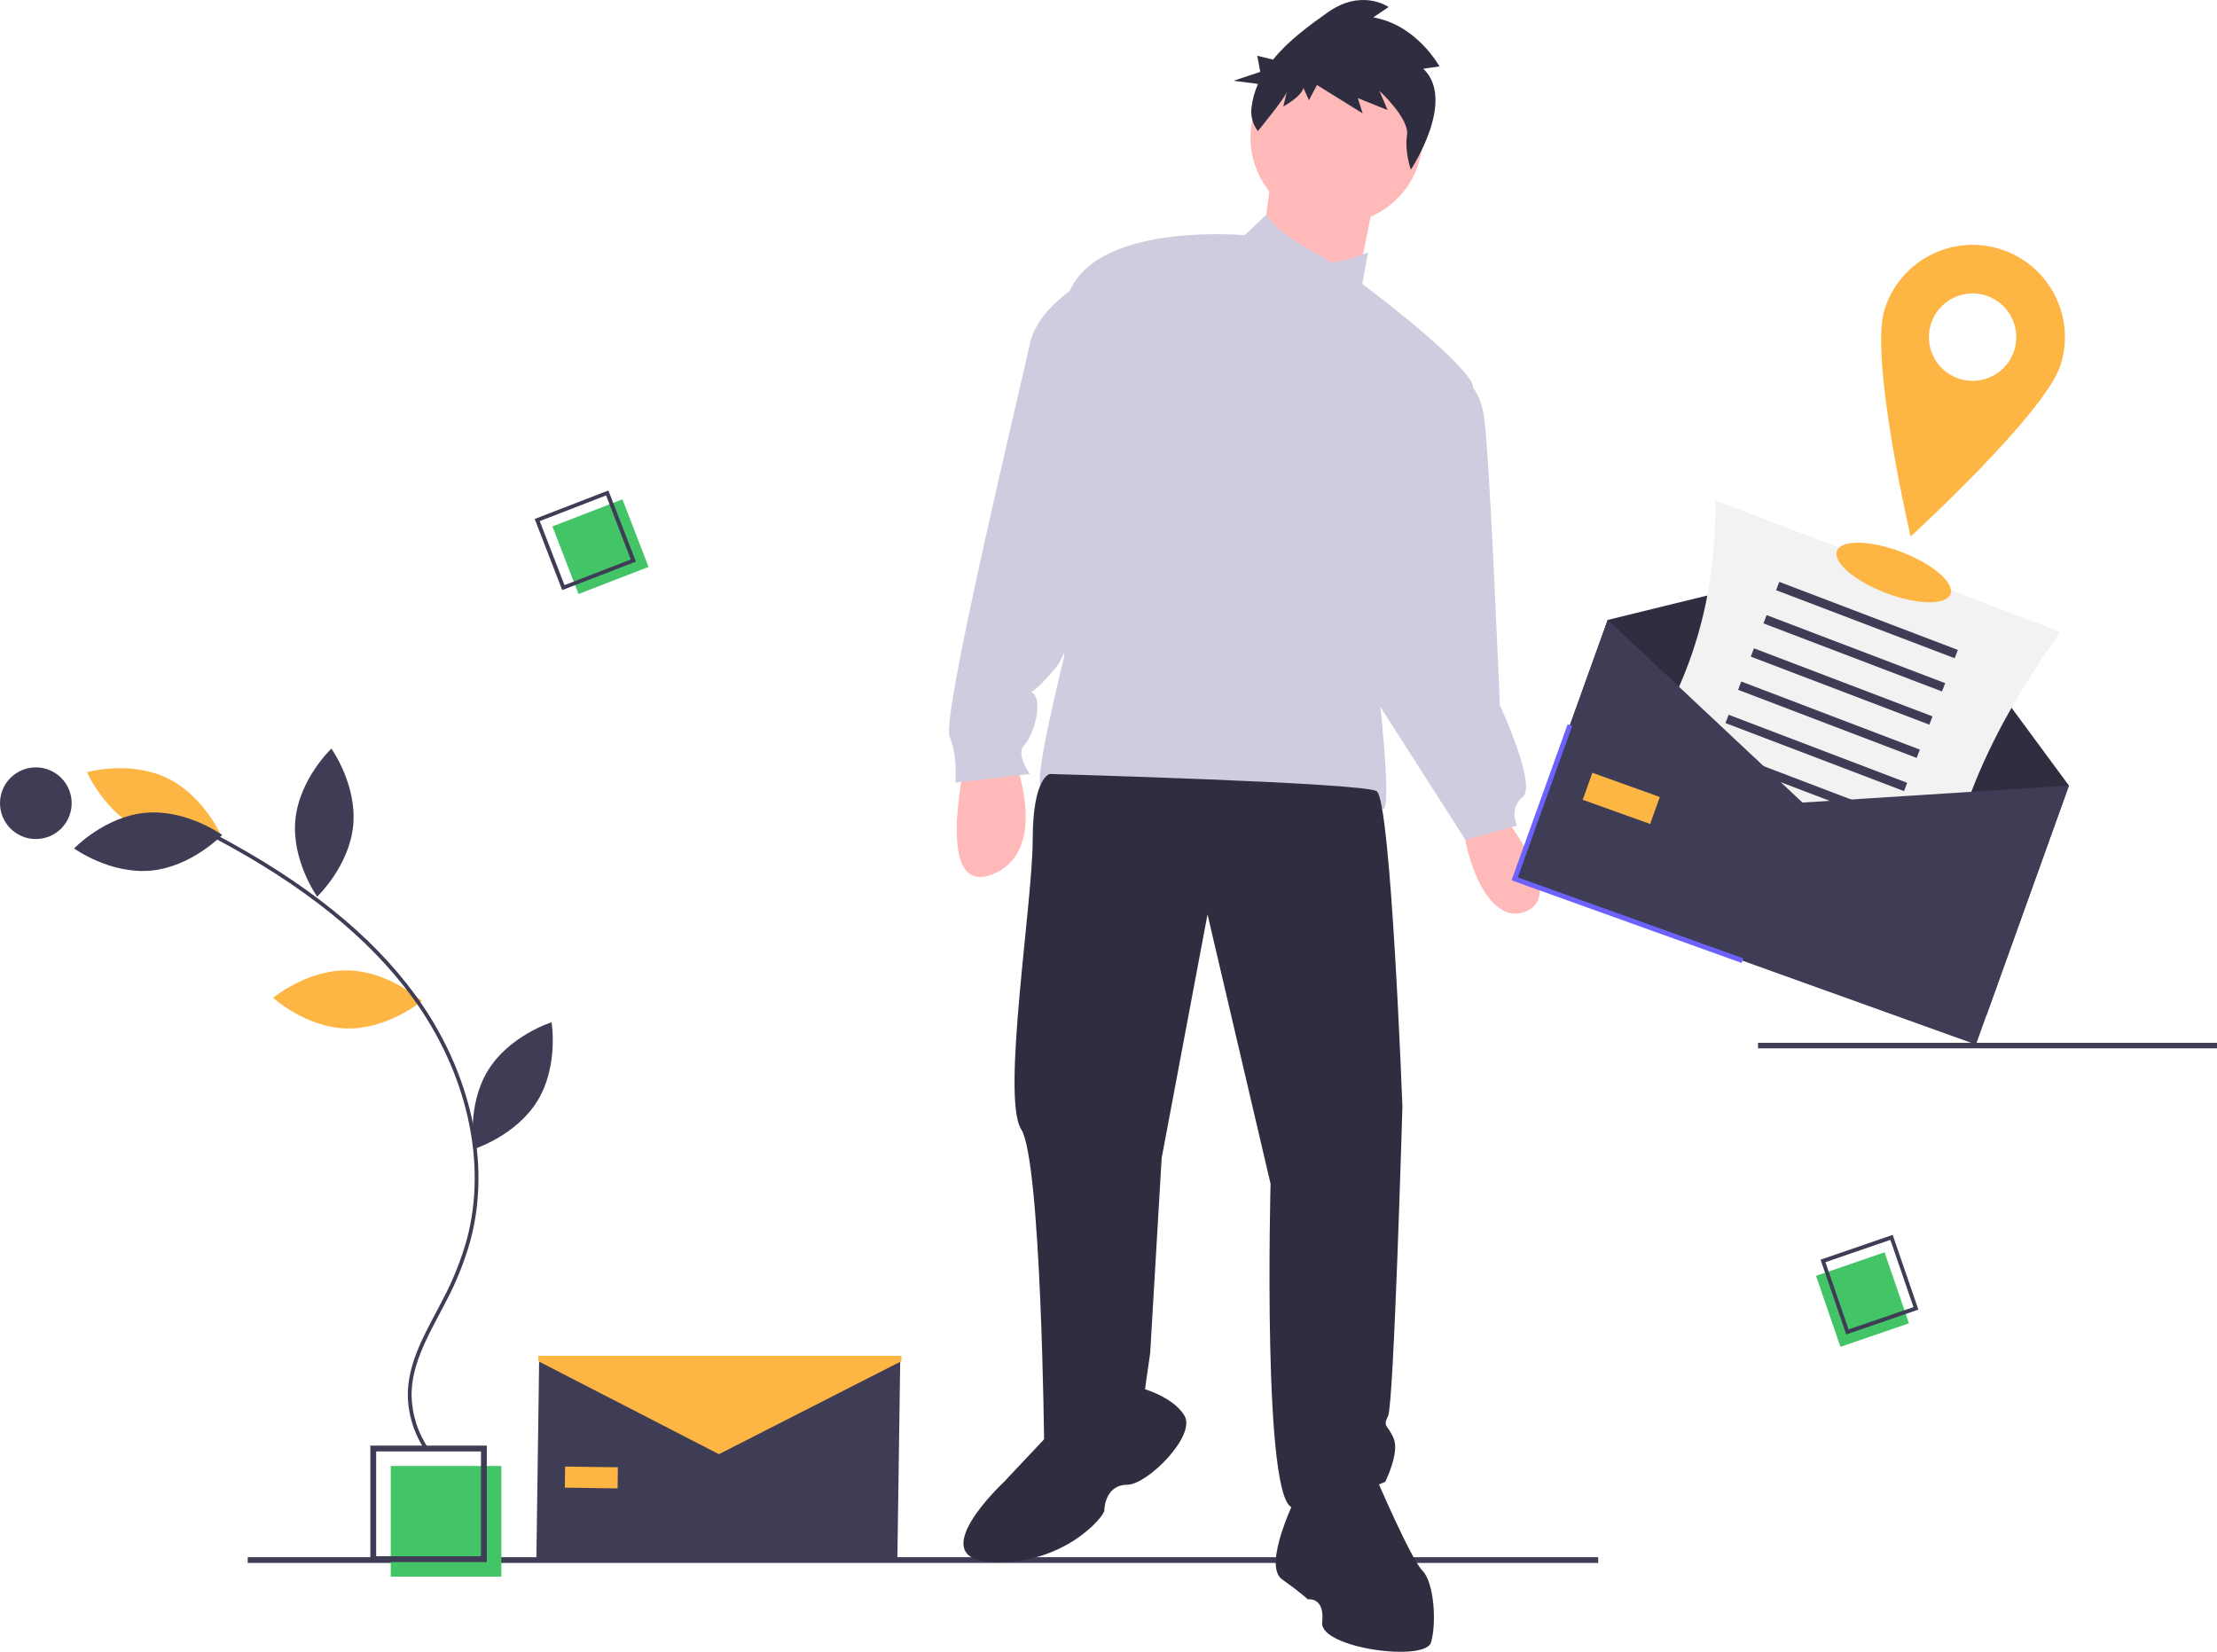
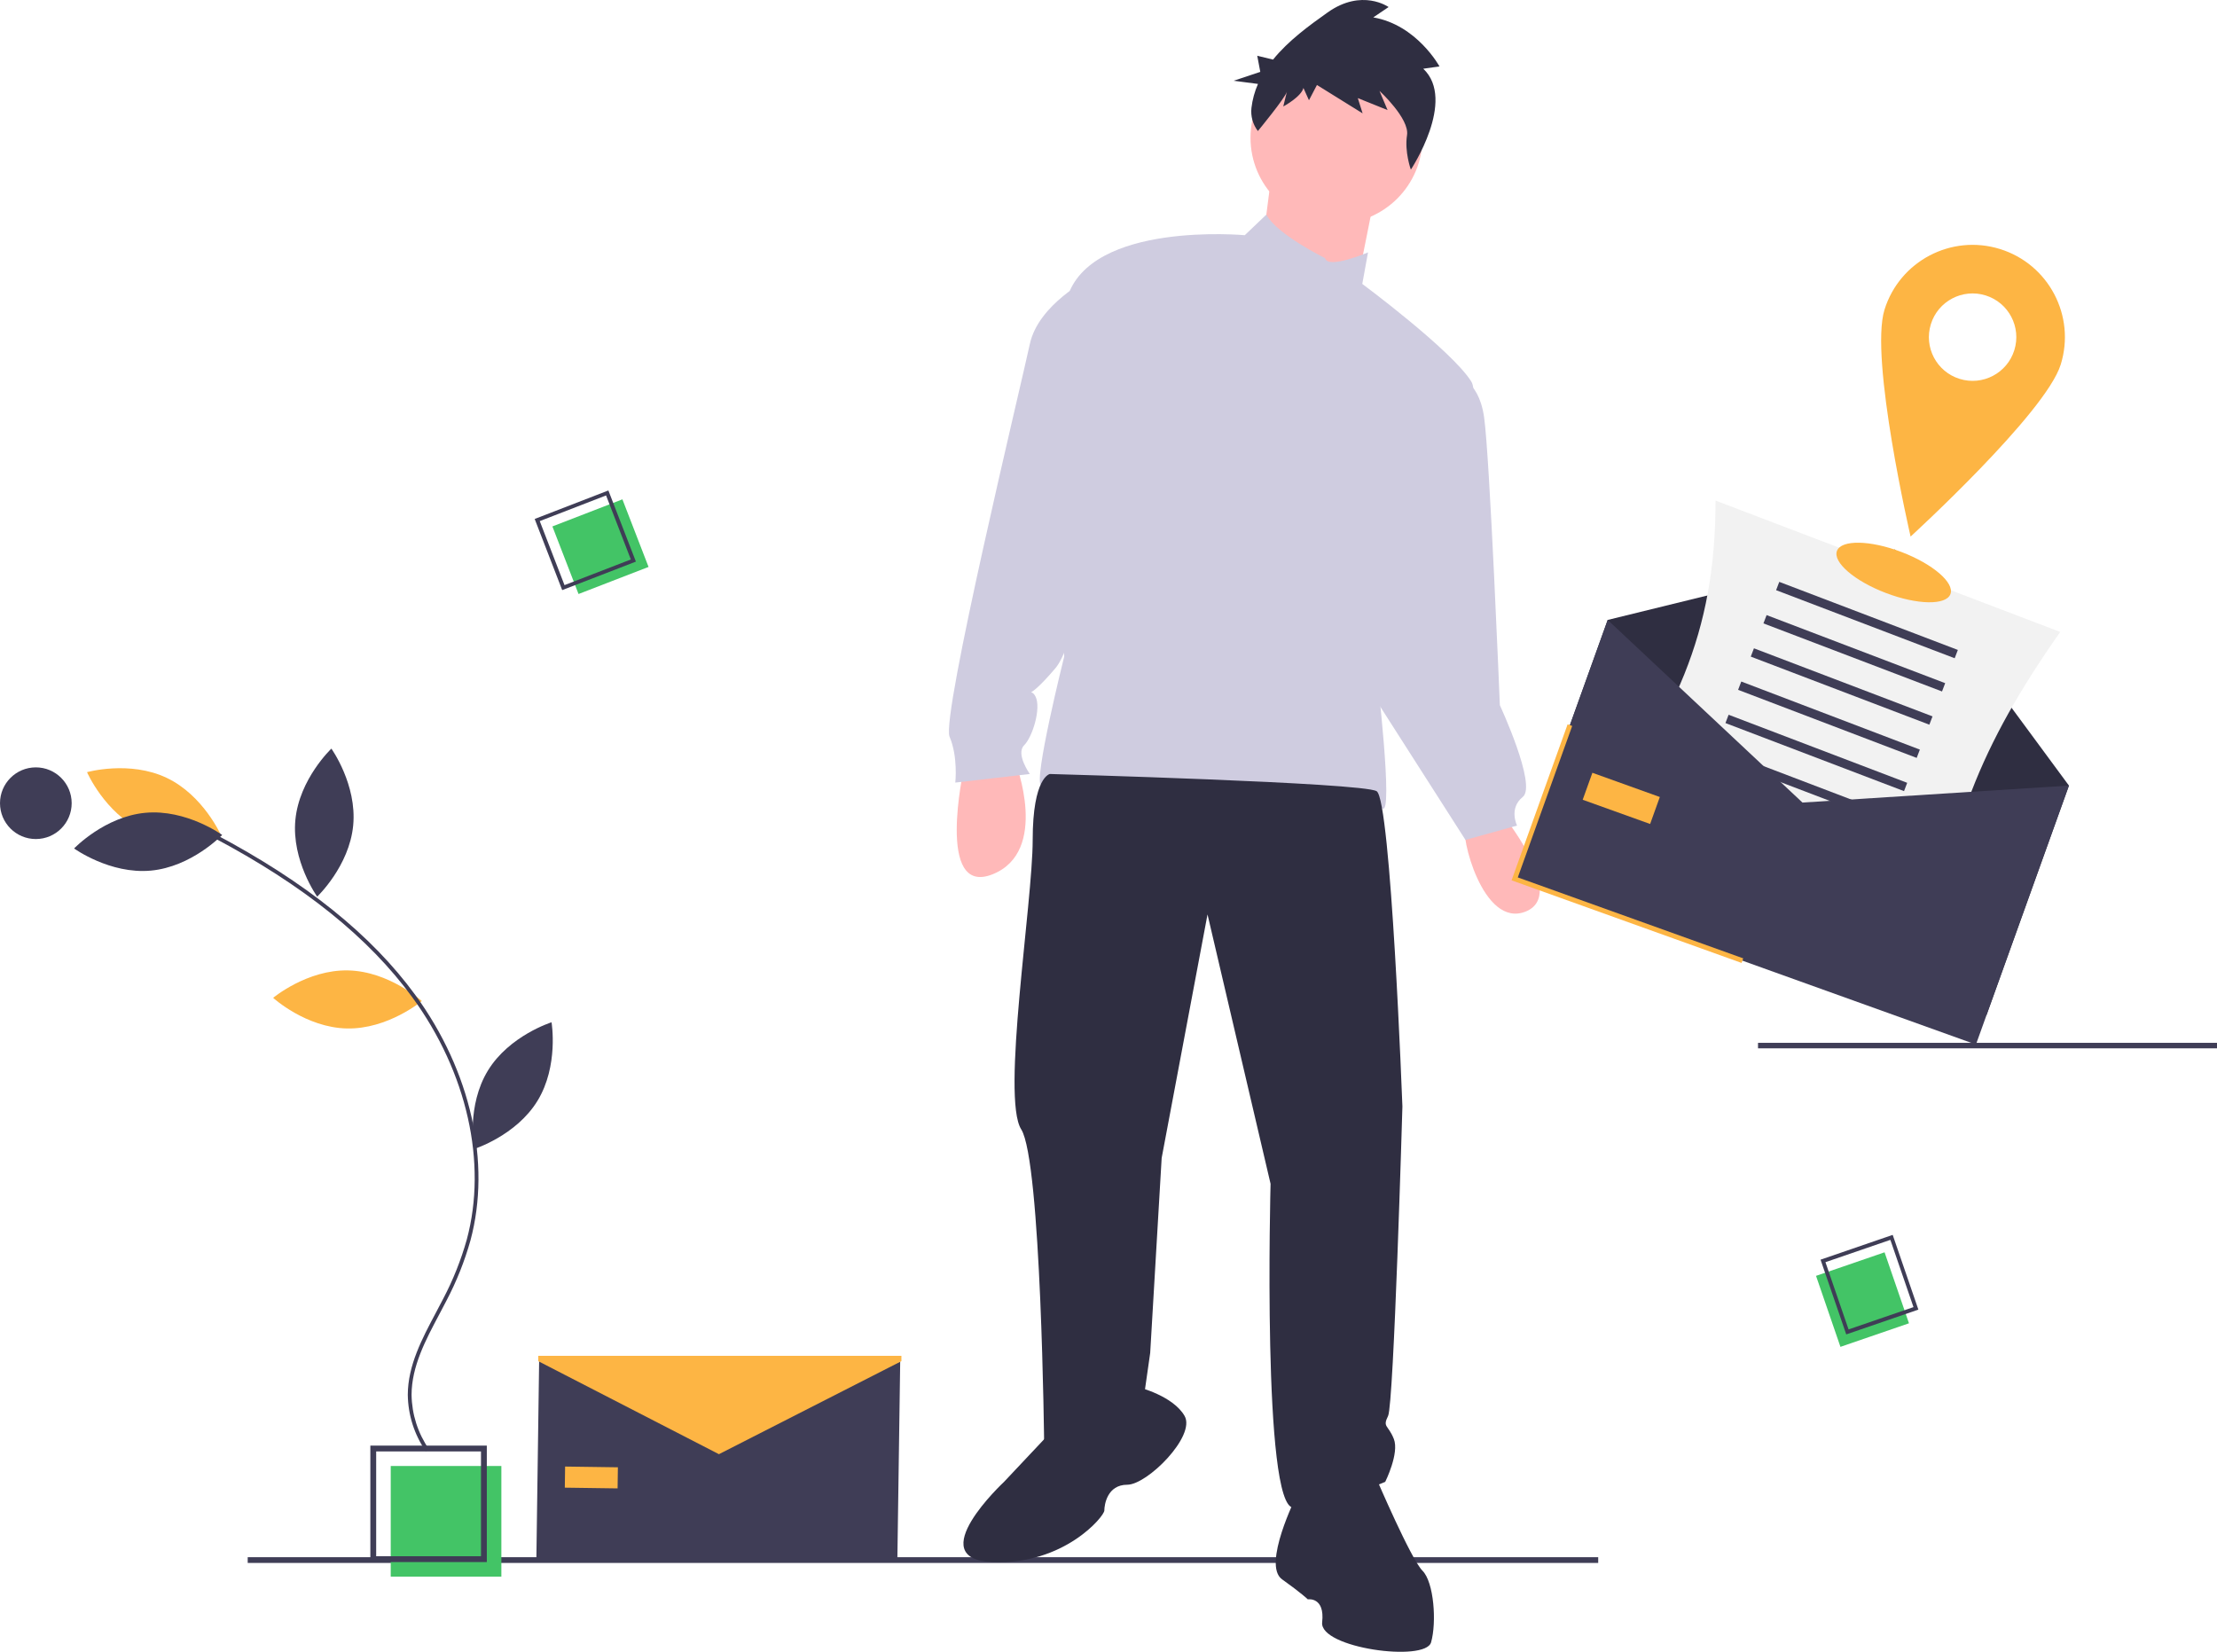
<svg xmlns="http://www.w3.org/2000/svg" id="e0b35d3b-637f-4cd2-a9fd-b6e76c92ec56" data-name="Layer 1" width="912.921" height="680.228" viewBox="0 0 912.921 680.228">
  <rect x="102.002" y="641.27" width="556.108" height="2.361" fill="#3f3d56" />
  <path d="M540.457,426.261s-11.802,53.109,11.802,43.667,9.442-46.028,9.442-46.028Z" transform="translate(-143.5396 -109.886)" fill="#ffb9b9" />
  <path d="M761.154,443.964s28.325,34.226,10.622,41.307-27.145-31.865-24.784-35.406S761.154,443.964,761.154,443.964Z" transform="translate(-143.5396 -109.886)" fill="#ffb9b9" />
  <circle cx="550.343" cy="56.731" r="35.406" fill="#ffb9b9" />
  <polygon points="523.789 70.304 519.068 106.89 558.014 121.052 566.276 79.745 523.789 70.304" fill="#ffb9b9" />
  <path d="M689.162,216.186s-20.007-9.877-24.166-17.921l-8.88,8.479s-63.731-5.901-73.172,25.964-1.18,147.525-1.18,147.525-12.982,51.929-9.442,53.109,47.208,22.424,108.578,10.622c0,0,27.145-4.721,31.865-1.18s-2.36-56.65-2.36-56.65,47.208-106.218,38.947-119.2-44.848-40.127-44.848-40.127l2.36-12.982S690.342,220.906,689.162,216.186Z" transform="translate(-143.5396 -109.886)" fill="#cfcce0" />
  <path d="M592.385,224.447s-21.244,10.622-24.784,27.145S531.015,405.018,534.556,413.279,536.916,432.162,536.916,432.162l30.685-3.541s-5.901-8.261-2.36-11.802,7.081-15.343,4.721-20.063-4.721,3.541,8.261-11.802S620.71,229.168,592.385,224.447Z" transform="translate(-143.5396 -109.886)" fill="#cfcce0" />
  <path d="M742.271,264.574s10.032.59,12.392,17.113,6.491,118.61,6.491,118.61,15.343,33.046,9.442,37.766-2.36,11.802-2.36,11.802l-21.244,5.901-46.028-71.992Z" transform="translate(-143.5396 -109.886)" fill="#cfcce0" />
  <path d="M575.863,428.622s-7.081,1.18-7.081,27.145-12.982,106.218-4.721,119.2,9.442,129.822,9.442,129.822,22.424,9.442,41.307-21.244l2.36-16.523,4.721-80.254,18.883-100.317L666.738,597.39s-3.541,133.363,9.442,133.363,37.766-10.622,37.766-10.622,5.901-11.802,3.541-17.703-4.721-4.721-2.36-9.442,5.901-127.462,5.901-127.462-4.721-126.281-10.622-129.822S575.863,428.622,575.863,428.622Z" transform="translate(-143.5396 -109.886)" fill="#2f2e41" />
  <path d="M575.863,700.068l-18.883,20.063s-34.226,31.865-4.721,33.046,46.028-18.883,46.028-21.244,1.18-10.622,9.442-10.622,28.325-20.063,23.604-28.325-18.883-11.802-18.883-11.802Z" transform="translate(-143.5396 -109.886)" fill="#2f2e41" />
  <path d="M677.36,726.032s-14.162,28.325-5.901,34.226,10.622,8.261,10.622,8.261,7.081-1.18,5.901,9.442,42.487,16.523,44.848,8.261,1.18-24.784-3.541-29.505-18.883-37.766-18.883-37.766S695.063,701.248,677.36,726.032Z" transform="translate(-143.5396 -109.886)" fill="#2f2e41" />
  <path d="M729.616,138.187l6.67-.947s-9.285-17.09-27.256-20.193l6.308-4.258s-10.962-7.834-25.129,2.236c-7.447,5.293-16.094,11.542-22.454,19.406l-6.506-1.59,1.254,6.643-10.965,3.656L661.555,144.45a34.395,34.395,0,0,0-2.688,9.853,13.21,13.21,0,0,0,2.647,9.543h0s11.346-13.754,11.94-16.187l-1.486,6.081s7.413-3.988,8.304-7.636l2.274,5.066,3.292-6.284L704.638,156.569l-1.976-6.282,12.257,4.929-3.336-7.903s12.428,11.414,11.346,18.238c-1.082,6.824,1.572,14.189,1.572,14.189S743.403,151.222,729.616,138.187Z" transform="translate(-143.5396 -109.886)" fill="#2f2e41" />
  <rect x="723.921" y="429.45" width="189" height="2.262" fill="#3f3d56" />
  <rect x="160.896" y="603.708" width="45.558" height="45.558" fill="#43c466" />
  <path d="M344,753.158H296.044V705.202h47.956Zm-45.558-2.398H341.602V707.6H298.442Z" transform="translate(-143.5396 -109.886)" fill="#3f3d56" />
  <rect x="375.348" y="320.092" width="30.913" height="29.842" transform="translate(-238.0735 53.63808) rotate(-21.14419)" fill="#43c466" />
  <path d="M405.393,341.159l-30.349,11.738-11.331-29.298L394.061,311.861Zm-29.398,9.686,27.314-10.564-10.198-26.368-27.314,10.564Z" transform="translate(-143.5396 -109.886)" fill="#3f3d56" />
  <rect x="895.028" y="630.141" width="30.913" height="29.842" transform="translate(1080.944 -535.5666) rotate(71.02706)" fill="#43c466" />
  <path d="M903.789,659.407,893.21,628.635l29.706-10.213,10.579,30.772Zm-8.565-29.744,9.521,27.695,26.736-9.192-9.521-27.695Z" transform="translate(-143.5396 -109.886)" fill="#3f3d56" />
  <path d="M286.88,509.508c16.904.363,30.35,12.612,30.35,12.612s-13.96,11.662-30.863,11.299S256.017,520.807,256.017,520.807,269.977,509.145,286.88,509.508Z" transform="translate(-143.5396 -109.886)" fill="#fdb544" />
  <path d="M201.897,451.807c15.272,7.255,32.783,2.335,32.783,2.335s-7.249-16.683-22.52-23.938-32.783-2.335-32.783-2.335S186.626,444.552,201.897,451.807Z" transform="translate(-143.5396 -109.886)" fill="#fdb544" />
  <path d="M203.45,444.597c16.837-1.539,31.575,9.123,31.575,9.123s-12.561,13.156-29.398,14.695-31.575-9.123-31.575-9.123S186.613,446.136,203.45,444.597Z" transform="translate(-143.5396 -109.886)" fill="#3f3d56" />
  <path d="M265.17,447.512c-1.614,16.83,8.982,31.615,8.982,31.615s13.212-12.502,14.826-29.332-8.982-31.615-8.982-31.615S266.784,430.682,265.17,447.512Z" transform="translate(-143.5396 -109.886)" fill="#3f3d56" />
  <path d="M344.466,550.732c-8.831,14.418-5.793,32.352-5.793,32.352s17.357-5.442,26.188-19.859,5.793-32.352,5.793-32.352S353.297,536.314,344.466,550.732Z" transform="translate(-143.5396 -109.886)" fill="#3f3d56" />
  <path d="M318.845,707.49l1.287-.87a40.321,40.321,0,0,1-7.116-22.361c.036-11.694,5.78-22.51,11.335-32.97,1.031-1.942,2.059-3.877,3.047-5.811a126.848,126.848,0,0,0,9.866-24.768c8.616-32.02.133-69.797-22.692-101.055-18.107-24.796-45.099-46.479-82.518-66.288l-.727,1.373c37.206,19.696,64.025,41.23,81.99,65.832,22.551,30.881,30.942,68.165,22.446,99.735a125.341,125.341,0,0,1-9.749,24.465c-.986,1.927-2.009,3.855-3.037,5.789-5.643,10.627-11.479,21.615-11.516,33.694A41.888,41.888,0,0,0,318.845,707.49Z" transform="translate(-143.5396 -109.886)" fill="#3f3d56" />
  <circle cx="14.756" cy="330.767" r="14.756" fill="#3f3d56" />
  <polygon points="818.044 417.926 628.109 349.709 662.018 255.296 780.281 226.293 851.954 323.514 818.044 417.926" fill="#2f2e41" />
  <path d="M938.575,509.09,796.635,454.984c36.848-49.357,53.325-84.173,53.337-138.959L991.912,370.131C958.937,416.972,945.147,452.185,938.575,509.09Z" transform="translate(-143.5396 -109.886)" fill="#f2f2f2" />
  <rect x="872.979" y="363.4" width="78.696" height="3.66" transform="translate(46.39006 -410.8959) rotate(20.86657)" fill="#3f3d56" />
  <rect x="867.764" y="377.081" width="78.696" height="3.66" transform="translate(50.92105 -408.141) rotate(20.86657)" fill="#3f3d56" />
  <rect x="862.549" y="390.762" width="78.696" height="3.66" transform="translate(55.45204 -405.3861) rotate(20.86657)" fill="#3f3d56" />
  <rect x="857.334" y="404.442" width="78.696" height="3.66" transform="translate(59.98302 -402.6313) rotate(20.86657)" fill="#3f3d56" />
  <rect x="852.119" y="418.123" width="78.696" height="3.66" transform="translate(64.51401 -399.8764) rotate(20.86657)" fill="#3f3d56" />
  <rect x="846.904" y="431.804" width="78.696" height="3.66" transform="translate(69.045 -397.1215) rotate(20.86657)" fill="#3f3d56" />
  <rect x="841.689" y="445.485" width="78.696" height="3.66" transform="translate(73.57599 -394.3667) rotate(20.86657)" fill="#3f3d56" />
  <rect x="836.473" y="459.166" width="78.696" height="3.66" transform="translate(78.10697 -391.6118) rotate(20.86657)" fill="#3f3d56" />
  <polygon points="813.656 430.144 623.721 361.927 662.018 255.296 742.226 330.502 851.954 323.514 813.656 430.144" fill="#3f3d56" />
-   <polygon points="717.148 396.545 622.442 362.53 645.518 298.277 647.401 298.953 625.001 361.323 717.824 394.662 717.148 396.545" fill="#6c63ff" />
+   <polygon points="717.148 396.545 622.442 362.53 645.518 298.277 647.401 298.953 625.001 361.323 717.824 394.662 717.148 396.545" fill="#fdb544" />
  <rect x="796.39" y="432.766" width="29.505" height="11.802" transform="matrix(0.94114, 0.33802, -0.33802, 0.94114, 52.48444, -358.2489)" fill="#fdb544" />
  <polygon points="369.521 642.111 220.865 642.032 222.032 558.576 295.91 591.781 370.688 560.655 369.521 642.111" fill="#3f3d56" />
  <rect x="376.179" y="713.977" width="21.736" height="8.694" transform="translate(-133.4577 -115.2277) rotate(0.80117)" fill="#fdb544" />
  <polygon points="371.185 560.541 296.045 598.848 221.641 560.541 221.641 558.331 371.185 558.331 371.185 560.541" fill="#fdb544" />
  <ellipse cx="923.327" cy="345.645" rx="9.03" ry="25" transform="translate(127.9304 975.4112) rotate(-69.13343)" fill="#fdb544" />
  <path d="M967.105,212.439a38,38,0,0,0-47.569,25.003c-6.231,20.04,10.751,93.405,10.751,93.405s55.59-50.798,61.822-70.839A38,38,0,0,0,967.105,212.439ZM950.477,265.913a18,18,0,1,1,22.533-11.844A18,18,0,0,1,950.477,265.913Z" transform="translate(-143.5396 -109.886)" fill="#fdb544" />
</svg>
